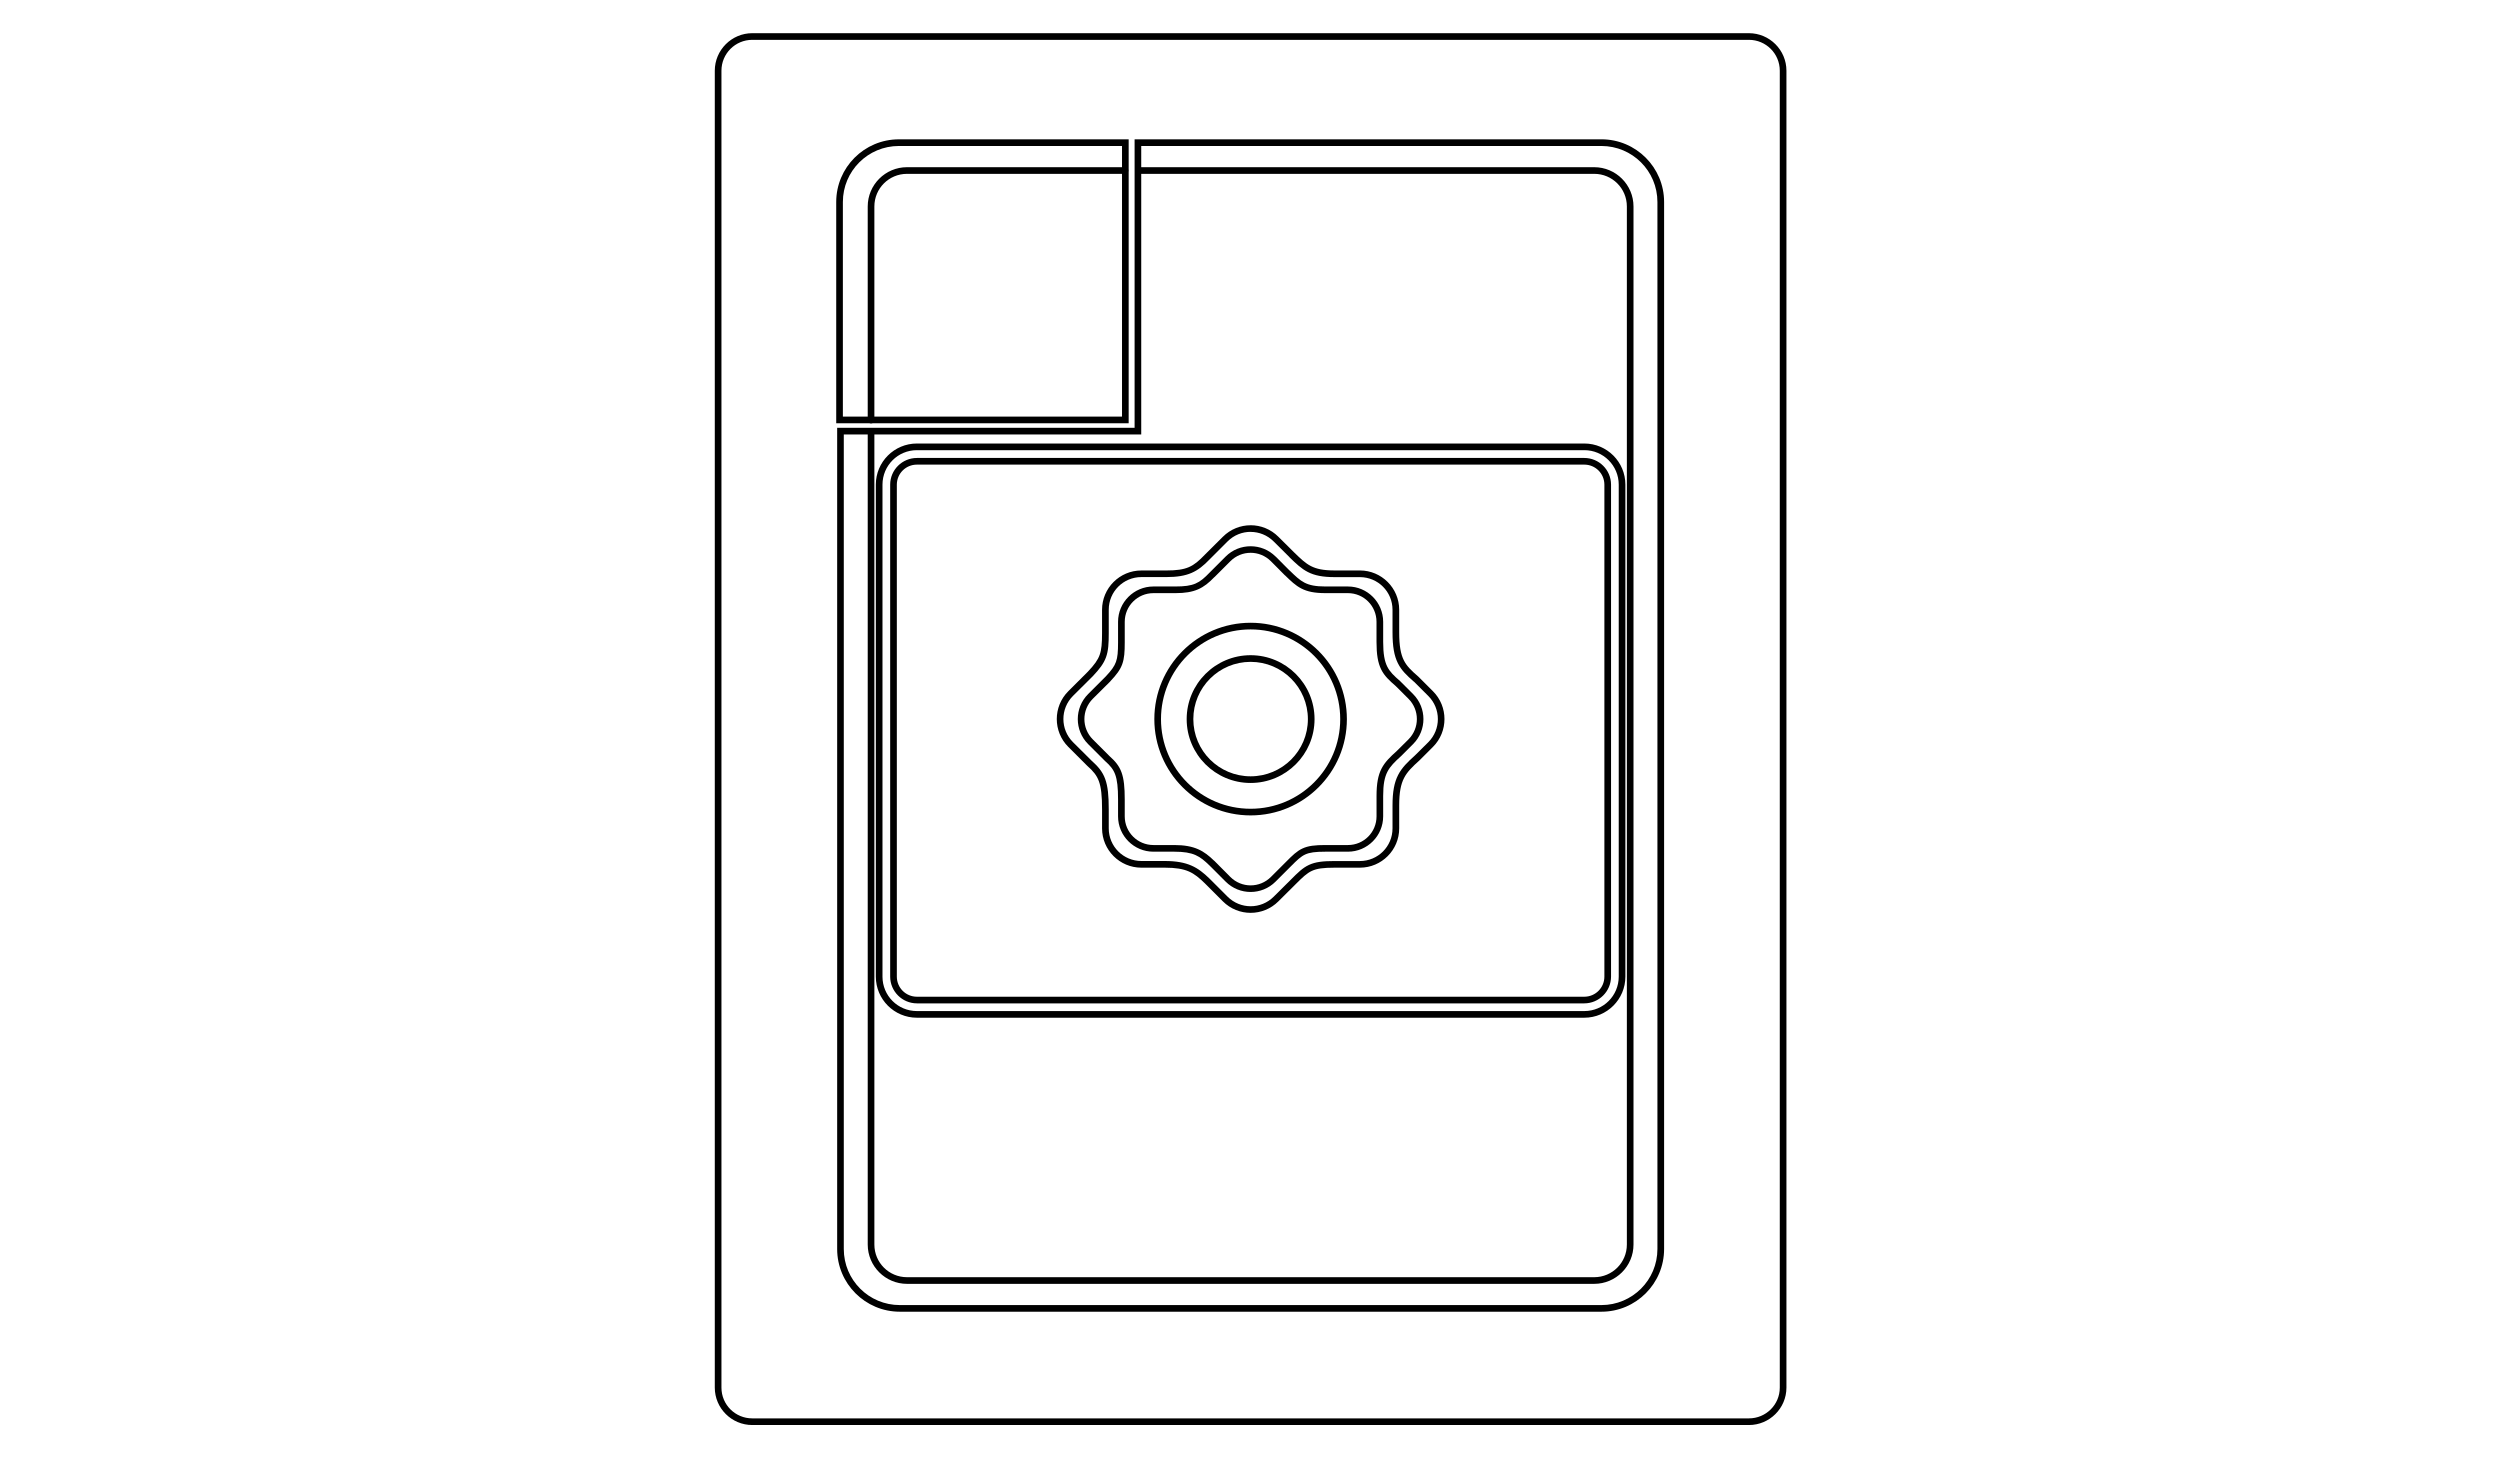
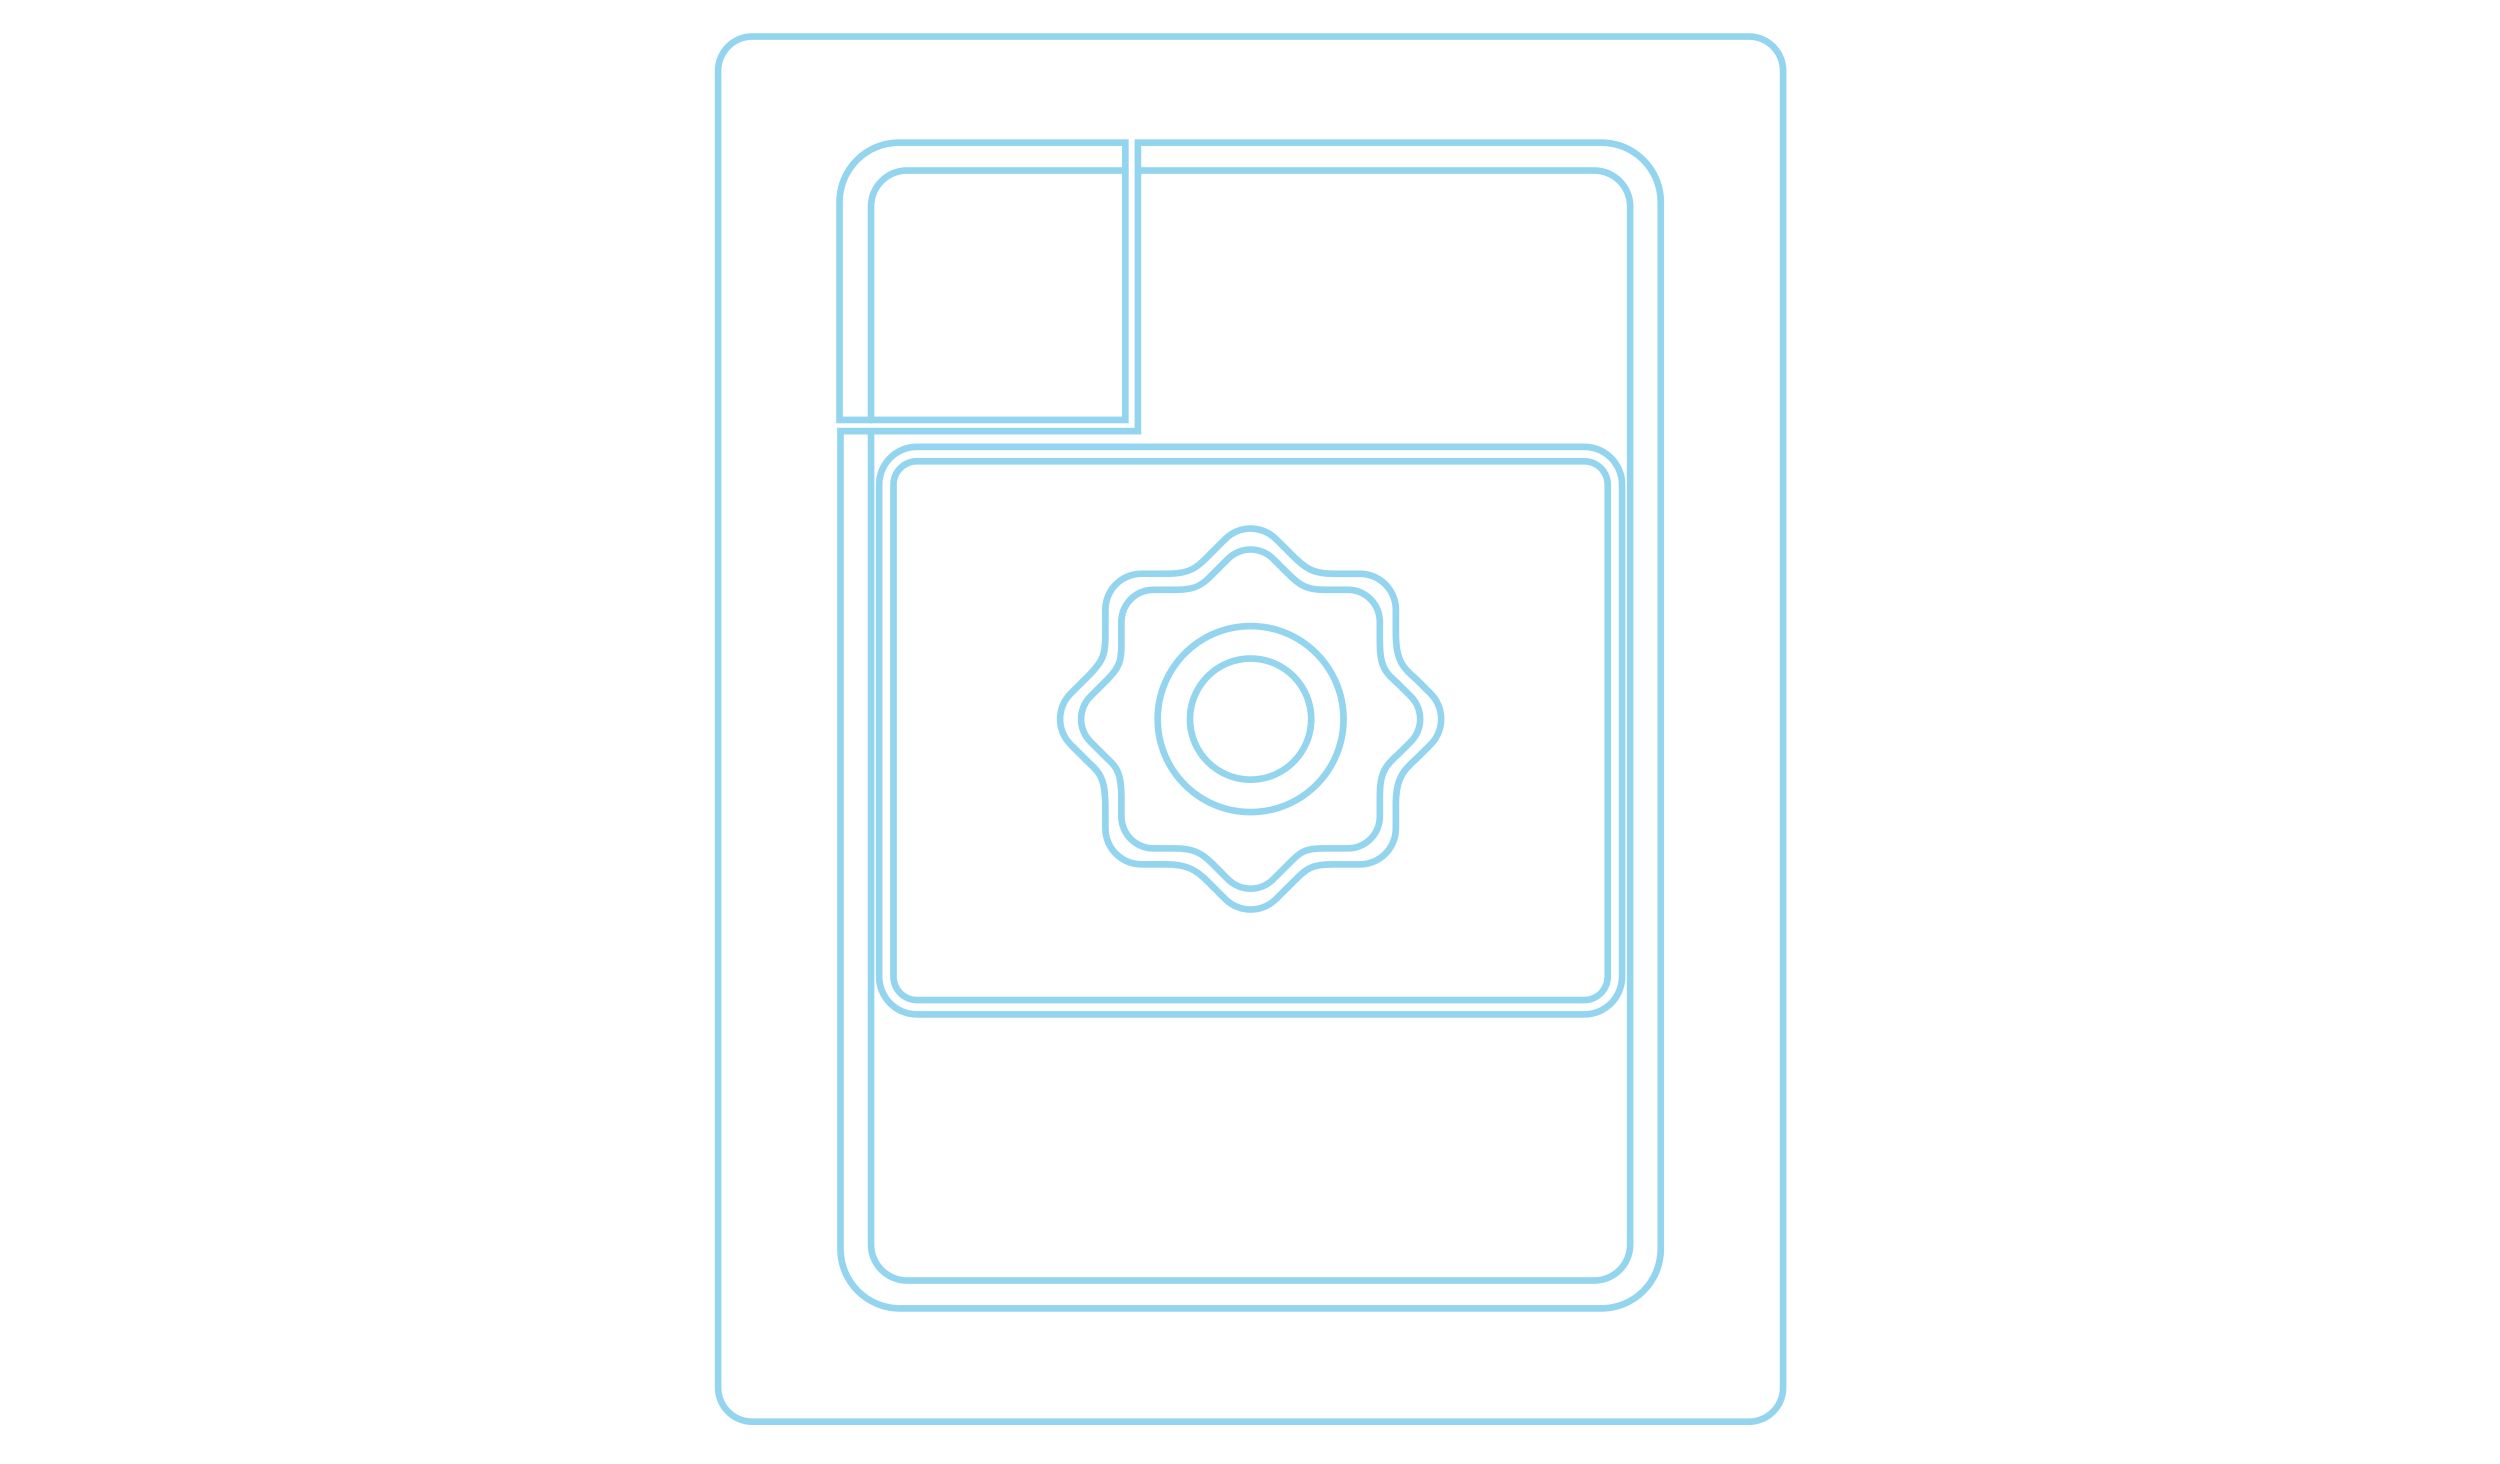
<svg xmlns="http://www.w3.org/2000/svg" version="1.2" baseProfile="tiny" id="Layer_3" x="0px" y="0px" width="598.189px" height="350.26px" viewBox="0 0 598.189 350.26" xml:space="preserve">
-   <path id="path3" fill="#000000" d="M180.012,7.94c-4.947,0-8.98,4.033-8.98,8.98v315.1c0,4.947,4.033,8.955,8.98,8.955H418.47  c4.947,0,8.98-4.008,8.98-8.955v-0.796V16.92c0-4.946-4.029-8.979-8.98-8.979L180.012,7.94L180.012,7.94z M180.012,9.532H418.47  c4.087,0,7.388,3.301,7.388,7.388v315.1c0,4.086-3.302,7.363-7.388,7.363H180.012c-4.085,0.008-7.387-3.273-7.387-7.363V16.92  C172.625,12.834,175.927,9.532,180.012,9.532L180.012,9.532z" />
-   <path id="path5" fill="#000000" d="M215.087,33.338c-8.276,0-15,6.725-15,15v52.14v0.796h0.796h68.383h0.796v-0.796V34.134v-0.796  h-0.796H215.087z M215.087,34.93h53.383v64.752h-66.791V48.338C201.679,40.923,207.672,34.93,215.087,34.93z" />
-   <path id="path7" fill="#000000" d="M271.482,33.338v0.796v68.235h-70.374h-0.796v0.796v195.695c0,8.276,6.725,15,15,15h167.866  c8.277,0,15.001-6.725,15.001-15V48.334c0-8.276-6.724-15-15.001-15H272.285h-0.796L271.482,33.338z M273.074,34.93h110.099  c7.417,0,13.408,5.992,13.408,13.408v250.525c0,7.415-5.991,13.409-13.408,13.409H215.307c-7.415,0-13.408-5.994-13.408-13.409  V103.964h70.374h0.796v-0.796V34.934L273.074,34.93z" />
-   <path id="path9" fill="#000000" d="M219.391,106.122c-5.424,0.002-9.826,4.403-9.826,9.826v117.741  c0.001,5.422,4.402,9.825,9.826,9.825h159.698c5.422,0,9.825-4.402,9.826-9.825V115.948c-0.001-5.423-4.404-9.825-9.826-9.826  H219.391z M219.391,107.714h159.698c4.554,0.001,8.221,3.682,8.234,8.234c0,0.009,0,0.016,0,0.025v117.716  c-0.001,4.563-3.673,8.234-8.234,8.234H219.391c-4.564,0-8.232-3.671-8.234-8.234V115.973v-0.025  C211.171,111.396,214.835,107.715,219.391,107.714z M219.391,109.58c-3.519,0.006-6.387,2.849-6.394,6.368v117.741  c0.008,3.518,2.875,6.386,6.394,6.392h159.698c3.518-0.006,6.386-2.874,6.394-6.392V115.948c-0.008-3.52-2.875-6.362-6.394-6.368  H219.391L219.391,109.58z M219.391,111.172h159.698c2.652,0.004,4.783,2.125,4.802,4.776c0,0.009,0,0.016,0,0.025v117.716  c-0.007,2.662-2.141,4.796-4.802,4.802H219.391c-2.662-0.007-4.796-2.14-4.801-4.802V115.973c0-0.009,0-0.017,0-0.025  C214.607,113.297,216.737,111.176,219.391,111.172z" />
-   <path id="path11" fill="#000000" d="M299.24,125.68c-2.409,0-4.81,0.928-6.643,2.761l-4.303,4.279  c-2.78,2.908-4.33,3.781-9.278,3.781h-5.921c-5.185,0-9.402,4.218-9.402,9.402v5.597c0,2.452-0.125,3.951-0.572,5.199  c-0.447,1.247-1.245,2.344-2.811,4.005l-4.697,4.696c-3.667,3.666-3.667,9.643,0,13.309l4.502,4.502h0.025v0.025  c1.443,1.275,2.284,2.27,2.811,3.731c0.527,1.461,0.747,3.469,0.747,6.716v4.528c0,5.185,4.219,9.402,9.403,9.402h5.597  c5.245,0,6.943,1.182,9.577,3.731l4.328,4.329c3.667,3.666,9.617,3.666,13.284,0l4.079-4.055c1.686-1.696,2.721-2.675,3.932-3.234  c1.209-0.562,2.713-0.771,5.473-0.771h6.02c5.186,0,9.403-4.218,9.403-9.402v-5.498c0-3.162,0.4-5.07,1.169-6.567  c0.767-1.497,1.959-2.653,3.731-4.254l0.024-0.024l3.159-3.159c3.667-3.666,3.667-9.643,0-13.309l-3.433-3.434l-0.024-0.024  c-1.69-1.464-2.814-2.523-3.532-3.98c-0.721-1.455-1.095-3.39-1.095-6.667v-5.397c0-5.186-4.22-9.402-9.403-9.402h-6.02  c-2.729,0-4.357-0.36-5.697-1.045c-1.34-0.686-2.447-1.744-4.029-3.284l-3.757-3.731c-1.833-1.833-4.233-2.761-6.642-2.761  L299.24,125.68z M299.24,127.272c1.997,0,3.993,0.759,5.522,2.289l3.756,3.731v0.025c1.582,1.539,2.814,2.731,4.428,3.557  c1.614,0.826,3.549,1.219,6.418,1.219h6.02c4.324,0,7.812,3.486,7.812,7.811v5.398c0,3.396,0.396,5.596,1.269,7.363  c0.865,1.751,2.165,2.985,3.855,4.452c0.015,0.013,0.035,0.012,0.05,0.025l3.384,3.383c3.058,3.057,3.058,8.011,0,11.069  l-3.135,3.109l-0.025,0.025c-1.775,1.604-3.14,2.917-4.055,4.7c-0.919,1.794-1.343,3.996-1.343,7.289v5.497  c0,4.325-3.485,7.812-7.811,7.812h-6.021c-2.838,0-4.613,0.211-6.144,0.92s-2.686,1.854-4.378,3.558l-4.068,4.044  c-3.059,3.059-7.986,3.059-11.045,0l-4.329-4.328h-0.025v-0.025c-2.725-2.638-5.154-4.179-10.671-4.179h-5.597  c-4.324,0-7.811-3.486-7.811-7.812v-4.527c0-3.315-0.21-5.501-0.846-7.264c-0.632-1.751-1.697-3.013-3.208-4.354l-0.025-0.024  l-4.478-4.453c-3.058-3.057-3.058-8.012,0-11.069l4.727-4.701l0.025-0.025c1.619-1.717,2.605-3.007,3.159-4.552  s0.647-3.25,0.647-5.746v-5.597c0-4.325,3.486-7.811,7.811-7.811h5.92c5.169,0,7.52-1.217,10.423-4.254l4.278-4.279  c1.529-1.53,3.525-2.289,5.523-2.289L299.24,127.272z" />
-   <path id="path13" fill="#000000" d="M299.24,130.704c-2.166,0-4.323,0.814-5.971,2.463l-3.831,3.831  c-2.468,2.58-3.817,3.333-8.208,3.333h-5.249c-4.661,0-8.458,3.796-8.458,8.458v4.975c0,2.181-0.105,3.509-0.498,4.603  c-0.392,1.094-1.096,2.058-2.487,3.532l-4.179,4.179c-3.296,3.296-3.296,8.67,0,11.965l4.005,4.005v0.025h0.025  c1.28,1.132,2,1.999,2.463,3.283c0.463,1.284,0.671,3.059,0.671,5.945v4.03c0,4.662,3.796,8.458,8.458,8.458h4.975  c4.653,0,6.121,1.046,8.458,3.309l3.856,3.855c3.295,3.298,8.644,3.298,11.939,0l3.633-3.632c1.498-1.509,2.398-2.37,3.457-2.86  c1.059-0.491,2.4-0.672,4.852-0.672h5.373c4.661,0,8.433-3.796,8.433-8.458v-4.876c0-2.808,0.345-4.48,1.021-5.796  c0.674-1.315,1.731-2.357,3.308-3.781l0.025-0.024l2.811-2.812c3.295-3.296,3.295-8.669,0-11.965l-3.034-3.034l-0.025-0.025  l-0.024-0.024c-1.502-1.303-2.479-2.229-3.11-3.508c-0.631-1.278-0.97-2.986-0.97-5.895v-4.801c0-4.661-3.771-8.458-8.433-8.458  h-5.373c-2.42,0-3.849-0.319-5.025-0.92c-1.174-0.601-2.158-1.549-3.557-2.911h-0.025l-3.309-3.333h-0.025  C303.563,131.518,301.405,130.704,299.24,130.704L299.24,130.704z M299.24,132.271c1.755,0,3.506,0.67,4.851,2.015l3.334,3.358  h0.024c1.407,1.369,2.503,2.441,3.955,3.183c1.45,0.743,3.187,1.096,5.747,1.095h5.373c3.799,0,6.841,3.066,6.841,6.866v4.801  c0,3.027,0.334,5.002,1.118,6.592c0.781,1.579,1.972,2.669,3.482,3.98c0.011,0.009,0.016,0.017,0.025,0.024l3.017,3.01  c2.687,2.687,2.687,7.038,0,9.727l-2.786,2.762c-1.594,1.44-2.829,2.616-3.656,4.229c-0.827,1.613-1.194,3.604-1.194,6.542v4.876  c0,3.802-3.04,6.865-6.841,6.865h-5.373c-2.529,0-4.119,0.183-5.498,0.821s-2.422,1.667-3.93,3.185l-3.633,3.632  c-2.688,2.689-7.014,2.688-9.701,0l-3.856-3.881h-0.025c-2.428-2.35-4.627-3.757-9.552-3.757h-4.975  c-3.801,0-6.865-3.063-6.865-6.865v-4.03c0-2.954-0.2-4.906-0.771-6.492c-0.565-1.567-1.52-2.689-2.86-3.88l-0.025-0.025  l-3.98-3.979c-2.688-2.688-2.688-7.039,0-9.728l4.204-4.179v-0.024c1.444-1.531,2.337-2.689,2.836-4.08  c0.498-1.392,0.597-2.925,0.597-5.149v-4.975c0-3.8,3.064-6.866,6.865-6.866h5.249c4.604,0,6.744-1.133,9.329-3.831h0.025  l3.806-3.805c1.344-1.344,3.096-2.016,4.851-2.015H299.24z" />
-   <path id="circle15" fill="#000000" d="M299.24,149.012c-12.714,0-23.036,10.346-23.036,23.06s10.321,23.036,23.036,23.036  c12.713,0,23.035-10.321,23.035-23.036C322.275,159.358,311.953,149.012,299.24,149.012z M299.24,150.604  c11.852,0,21.442,9.614,21.442,21.468s-9.589,21.444-21.442,21.444c-11.853,0-21.443-9.59-21.443-21.444  C277.797,160.219,287.386,150.604,299.24,150.604z" />
-   <path id="circle17" fill="#000000" d="M299.24,156.772c-8.434,0-15.299,6.865-15.299,15.299c0,8.435,6.864,15.275,15.299,15.275  c8.433,0,15.299-6.841,15.299-15.275C314.539,163.638,307.675,156.772,299.24,156.772z M299.24,158.365  c7.573,0,13.706,6.133,13.706,13.706c0,7.574-6.133,13.683-13.706,13.683c-7.574,0-13.707-6.108-13.707-13.683  C285.533,164.498,291.666,158.365,299.24,158.365z" />
-   <path id="path19" fill="#000000" d="M272.573,40.005c-0.44,0.02-0.781,0.391-0.761,0.831s0.392,0.78,0.832,0.761  c0.001,0,0.002,0,0.004,0h108.809c4.325,0,7.812,3.486,7.812,7.811v248.383c0,4.324-3.486,7.812-7.812,7.812H217.029  c-4.325,0-7.812-3.488-7.812-7.812v-194.58c0.006-0.44-0.345-0.802-0.785-0.808c-0.439-0.006-0.801,0.345-0.807,0.785  c0,0.008,0,0.015,0,0.023v194.58c0,5.184,4.218,9.403,9.403,9.403h164.426c5.186,0,9.403-4.22,9.403-9.403V49.408  c0-5.185-4.218-9.403-9.403-9.403H272.647C272.623,40.004,272.598,40.004,272.573,40.005L272.573,40.005z" />
-   <path id="path21" fill="#000000" d="M217.027,40.005c-5.185,0-9.403,4.218-9.403,9.403v51.095c-0.006,0.44,0.345,0.801,0.785,0.807  c0.439,0.006,0.801-0.345,0.807-0.785c0-0.007,0-0.015,0-0.022V49.408c0-4.325,3.487-7.811,7.811-7.811h52.14  c0.439,0.006,0.801-0.345,0.807-0.785c0.006-0.439-0.345-0.801-0.785-0.807c-0.007,0-0.015,0-0.022,0L217.027,40.005L217.027,40.005  z" />
+   <path id="path3" fill="#93D4EF" d="M180.012,7.94c-4.947,0-8.98,4.033-8.98,8.98v315.1c0,4.947,4.033,8.955,8.98,8.955H418.47  c4.947,0,8.98-4.008,8.98-8.955v-0.796V16.92c0-4.946-4.029-8.979-8.98-8.979L180.012,7.94L180.012,7.94z M180.012,9.532H418.47  c4.087,0,7.388,3.301,7.388,7.388v315.1c0,4.086-3.302,7.363-7.388,7.363H180.012c-4.085,0.008-7.387-3.273-7.387-7.363V16.92  C172.625,12.834,175.927,9.532,180.012,9.532L180.012,9.532z" />
+   <path id="path5" fill="#93D4EF" d="M215.087,33.338c-8.276,0-15,6.725-15,15v52.14v0.796h0.796h68.383h0.796v-0.796V34.134v-0.796  h-0.796H215.087z M215.087,34.93h53.383v64.752h-66.791V48.338C201.679,40.923,207.672,34.93,215.087,34.93z" />
+   <path id="path7" fill="#93D4EF" d="M271.482,33.338v0.796v68.235h-70.374h-0.796v0.796v195.695c0,8.276,6.725,15,15,15h167.866  c8.277,0,15.001-6.725,15.001-15V48.334c0-8.276-6.724-15-15.001-15H272.285h-0.796L271.482,33.338z M273.074,34.93h110.099  c7.417,0,13.408,5.992,13.408,13.408v250.525c0,7.415-5.991,13.409-13.408,13.409H215.307c-7.415,0-13.408-5.994-13.408-13.409  V103.964h70.374h0.796v-0.796V34.934L273.074,34.93z" />
+   <path id="path9" fill="#93D4EF" d="M219.391,106.122c-5.424,0.002-9.826,4.403-9.826,9.826v117.741  c0.001,5.422,4.402,9.825,9.826,9.825h159.698c5.422,0,9.825-4.402,9.826-9.825V115.948c-0.001-5.423-4.404-9.825-9.826-9.826  H219.391z M219.391,107.714h159.698c4.554,0.001,8.221,3.682,8.234,8.234c0,0.009,0,0.016,0,0.025v117.716  c-0.001,4.563-3.673,8.234-8.234,8.234H219.391c-4.564,0-8.232-3.671-8.234-8.234V115.973v-0.025  C211.171,111.396,214.835,107.715,219.391,107.714z M219.391,109.58c-3.519,0.006-6.387,2.849-6.394,6.368v117.741  c0.008,3.518,2.875,6.386,6.394,6.392h159.698c3.518-0.006,6.386-2.874,6.394-6.392V115.948c-0.008-3.52-2.875-6.362-6.394-6.368  H219.391L219.391,109.58z M219.391,111.172h159.698c2.652,0.004,4.783,2.125,4.802,4.776c0,0.009,0,0.016,0,0.025v117.716  c-0.007,2.662-2.141,4.796-4.802,4.802H219.391c-2.662-0.007-4.796-2.14-4.801-4.802V115.973c0-0.009,0-0.017,0-0.025  C214.607,113.297,216.737,111.176,219.391,111.172z" />
+   <path id="path11" fill="#93D4EF" d="M299.24,125.68c-2.409,0-4.81,0.928-6.643,2.761l-4.303,4.279  c-2.78,2.908-4.33,3.781-9.278,3.781h-5.921c-5.185,0-9.402,4.218-9.402,9.402v5.597c0,2.452-0.125,3.951-0.572,5.199  c-0.447,1.247-1.245,2.344-2.811,4.005l-4.697,4.696c-3.667,3.666-3.667,9.643,0,13.309l4.502,4.502h0.025v0.025  c1.443,1.275,2.284,2.27,2.811,3.731c0.527,1.461,0.747,3.469,0.747,6.716v4.528c0,5.185,4.219,9.402,9.403,9.402h5.597  c5.245,0,6.943,1.182,9.577,3.731l4.328,4.329c3.667,3.666,9.617,3.666,13.284,0l4.079-4.055c1.686-1.696,2.721-2.675,3.932-3.234  c1.209-0.562,2.713-0.771,5.473-0.771h6.02c5.186,0,9.403-4.218,9.403-9.402v-5.498c0-3.162,0.4-5.07,1.169-6.567  c0.767-1.497,1.959-2.653,3.731-4.254l0.024-0.024l3.159-3.159c3.667-3.666,3.667-9.643,0-13.309l-3.433-3.434l-0.024-0.024  c-1.69-1.464-2.814-2.523-3.532-3.98c-0.721-1.455-1.095-3.39-1.095-6.667v-5.397c0-5.186-4.22-9.402-9.403-9.402h-6.02  c-2.729,0-4.357-0.36-5.697-1.045c-1.34-0.686-2.447-1.744-4.029-3.284l-3.757-3.731c-1.833-1.833-4.233-2.761-6.642-2.761  L299.24,125.68z M299.24,127.272c1.997,0,3.993,0.759,5.522,2.289l3.756,3.731v0.025c1.582,1.539,2.814,2.731,4.428,3.557  c1.614,0.826,3.549,1.219,6.418,1.219h6.02c4.324,0,7.812,3.486,7.812,7.811v5.398c0,3.396,0.396,5.596,1.269,7.363  c0.865,1.751,2.165,2.985,3.855,4.452c0.015,0.013,0.035,0.012,0.05,0.025l3.384,3.383c3.058,3.057,3.058,8.011,0,11.069  l-3.135,3.109l-0.025,0.025c-1.775,1.604-3.14,2.917-4.055,4.7c-0.919,1.794-1.343,3.996-1.343,7.289v5.497  c0,4.325-3.485,7.812-7.811,7.812h-6.021c-2.838,0-4.613,0.211-6.144,0.92s-2.686,1.854-4.378,3.558l-4.068,4.044  c-3.059,3.059-7.986,3.059-11.045,0l-4.329-4.328h-0.025v-0.025c-2.725-2.638-5.154-4.179-10.671-4.179h-5.597  c-4.324,0-7.811-3.486-7.811-7.812v-4.527c0-3.315-0.21-5.501-0.846-7.264c-0.632-1.751-1.697-3.013-3.208-4.354l-0.025-0.024  l-4.478-4.453c-3.058-3.057-3.058-8.012,0-11.069l4.727-4.701l0.025-0.025c1.619-1.717,2.605-3.007,3.159-4.552  s0.647-3.25,0.647-5.746v-5.597c0-4.325,3.486-7.811,7.811-7.811h5.92c5.169,0,7.52-1.217,10.423-4.254l4.278-4.279  c1.529-1.53,3.525-2.289,5.523-2.289L299.24,127.272z" />
+   <path id="path13" fill="#93D4EF" d="M299.24,130.704c-2.166,0-4.323,0.814-5.971,2.463l-3.831,3.831  c-2.468,2.58-3.817,3.333-8.208,3.333h-5.249c-4.661,0-8.458,3.796-8.458,8.458v4.975c0,2.181-0.105,3.509-0.498,4.603  c-0.392,1.094-1.096,2.058-2.487,3.532l-4.179,4.179c-3.296,3.296-3.296,8.67,0,11.965l4.005,4.005v0.025h0.025  c1.28,1.132,2,1.999,2.463,3.283c0.463,1.284,0.671,3.059,0.671,5.945v4.03c0,4.662,3.796,8.458,8.458,8.458h4.975  c4.653,0,6.121,1.046,8.458,3.309l3.856,3.855c3.295,3.298,8.644,3.298,11.939,0l3.633-3.632c1.498-1.509,2.398-2.37,3.457-2.86  c1.059-0.491,2.4-0.672,4.852-0.672h5.373c4.661,0,8.433-3.796,8.433-8.458v-4.876c0-2.808,0.345-4.48,1.021-5.796  c0.674-1.315,1.731-2.357,3.308-3.781l0.025-0.024l2.811-2.812c3.295-3.296,3.295-8.669,0-11.965l-3.034-3.034l-0.025-0.025  l-0.024-0.024c-1.502-1.303-2.479-2.229-3.11-3.508c-0.631-1.278-0.97-2.986-0.97-5.895v-4.801c0-4.661-3.771-8.458-8.433-8.458  h-5.373c-2.42,0-3.849-0.319-5.025-0.92c-1.174-0.601-2.158-1.549-3.557-2.911h-0.025l-3.309-3.333h-0.025  C303.563,131.518,301.405,130.704,299.24,130.704L299.24,130.704z M299.24,132.271c1.755,0,3.506,0.67,4.851,2.015l3.334,3.358  h0.024c1.407,1.369,2.503,2.441,3.955,3.183c1.45,0.743,3.187,1.096,5.747,1.095h5.373c3.799,0,6.841,3.066,6.841,6.866v4.801  c0,3.027,0.334,5.002,1.118,6.592c0.781,1.579,1.972,2.669,3.482,3.98c0.011,0.009,0.016,0.017,0.025,0.024l3.017,3.01  c2.687,2.687,2.687,7.038,0,9.727l-2.786,2.762c-1.594,1.44-2.829,2.616-3.656,4.229c-0.827,1.613-1.194,3.604-1.194,6.542v4.876  c0,3.802-3.04,6.865-6.841,6.865h-5.373c-2.529,0-4.119,0.183-5.498,0.821s-2.422,1.667-3.93,3.185l-3.633,3.632  c-2.688,2.689-7.014,2.688-9.701,0l-3.856-3.881h-0.025c-2.428-2.35-4.627-3.757-9.552-3.757h-4.975  c-3.801,0-6.865-3.063-6.865-6.865v-4.03c0-2.954-0.2-4.906-0.771-6.492c-0.565-1.567-1.52-2.689-2.86-3.88l-0.025-0.025  l-3.98-3.979c-2.688-2.688-2.688-7.039,0-9.728l4.204-4.179v-0.024c1.444-1.531,2.337-2.689,2.836-4.08  c0.498-1.392,0.597-2.925,0.597-5.149v-4.975c0-3.8,3.064-6.866,6.865-6.866h5.249c4.604,0,6.744-1.133,9.329-3.831h0.025  l3.806-3.805c1.344-1.344,3.096-2.016,4.851-2.015H299.24z" />
+   <path id="circle15" fill="#93D4EF" d="M299.24,149.012c-12.714,0-23.036,10.346-23.036,23.06s10.321,23.036,23.036,23.036  c12.713,0,23.035-10.321,23.035-23.036C322.275,159.358,311.953,149.012,299.24,149.012z M299.24,150.604  c11.852,0,21.442,9.614,21.442,21.468s-9.589,21.444-21.442,21.444c-11.853,0-21.443-9.59-21.443-21.444  C277.797,160.219,287.386,150.604,299.24,150.604z" />
+   <path id="circle17" fill="#93D4EF" d="M299.24,156.772c-8.434,0-15.299,6.865-15.299,15.299c0,8.435,6.864,15.275,15.299,15.275  c8.433,0,15.299-6.841,15.299-15.275C314.539,163.638,307.675,156.772,299.24,156.772z M299.24,158.365  c7.573,0,13.706,6.133,13.706,13.706c0,7.574-6.133,13.683-13.706,13.683c-7.574,0-13.707-6.108-13.707-13.683  C285.533,164.498,291.666,158.365,299.24,158.365z" />
+   <path id="path19" fill="#93D4EF" d="M272.573,40.005c-0.44,0.02-0.781,0.391-0.761,0.831s0.392,0.78,0.832,0.761  c0.001,0,0.002,0,0.004,0h108.809c4.325,0,7.812,3.486,7.812,7.811v248.383c0,4.324-3.486,7.812-7.812,7.812H217.029  c-4.325,0-7.812-3.488-7.812-7.812v-194.58c0.006-0.44-0.345-0.802-0.785-0.808c-0.439-0.006-0.801,0.345-0.807,0.785  c0,0.008,0,0.015,0,0.023v194.58c0,5.184,4.218,9.403,9.403,9.403h164.426c5.186,0,9.403-4.22,9.403-9.403V49.408  c0-5.185-4.218-9.403-9.403-9.403H272.647C272.623,40.004,272.598,40.004,272.573,40.005L272.573,40.005z" />
+   <path id="path21" fill="#93D4EF" d="M217.027,40.005c-5.185,0-9.403,4.218-9.403,9.403v51.095c-0.006,0.44,0.345,0.801,0.785,0.807  c0.439,0.006,0.801-0.345,0.807-0.785c0-0.007,0-0.015,0-0.022V49.408c0-4.325,3.487-7.811,7.811-7.811h52.14  c0.439,0.006,0.801-0.345,0.807-0.785c0.006-0.439-0.345-0.801-0.785-0.807c-0.007,0-0.015,0-0.022,0L217.027,40.005L217.027,40.005  z" />
</svg>
